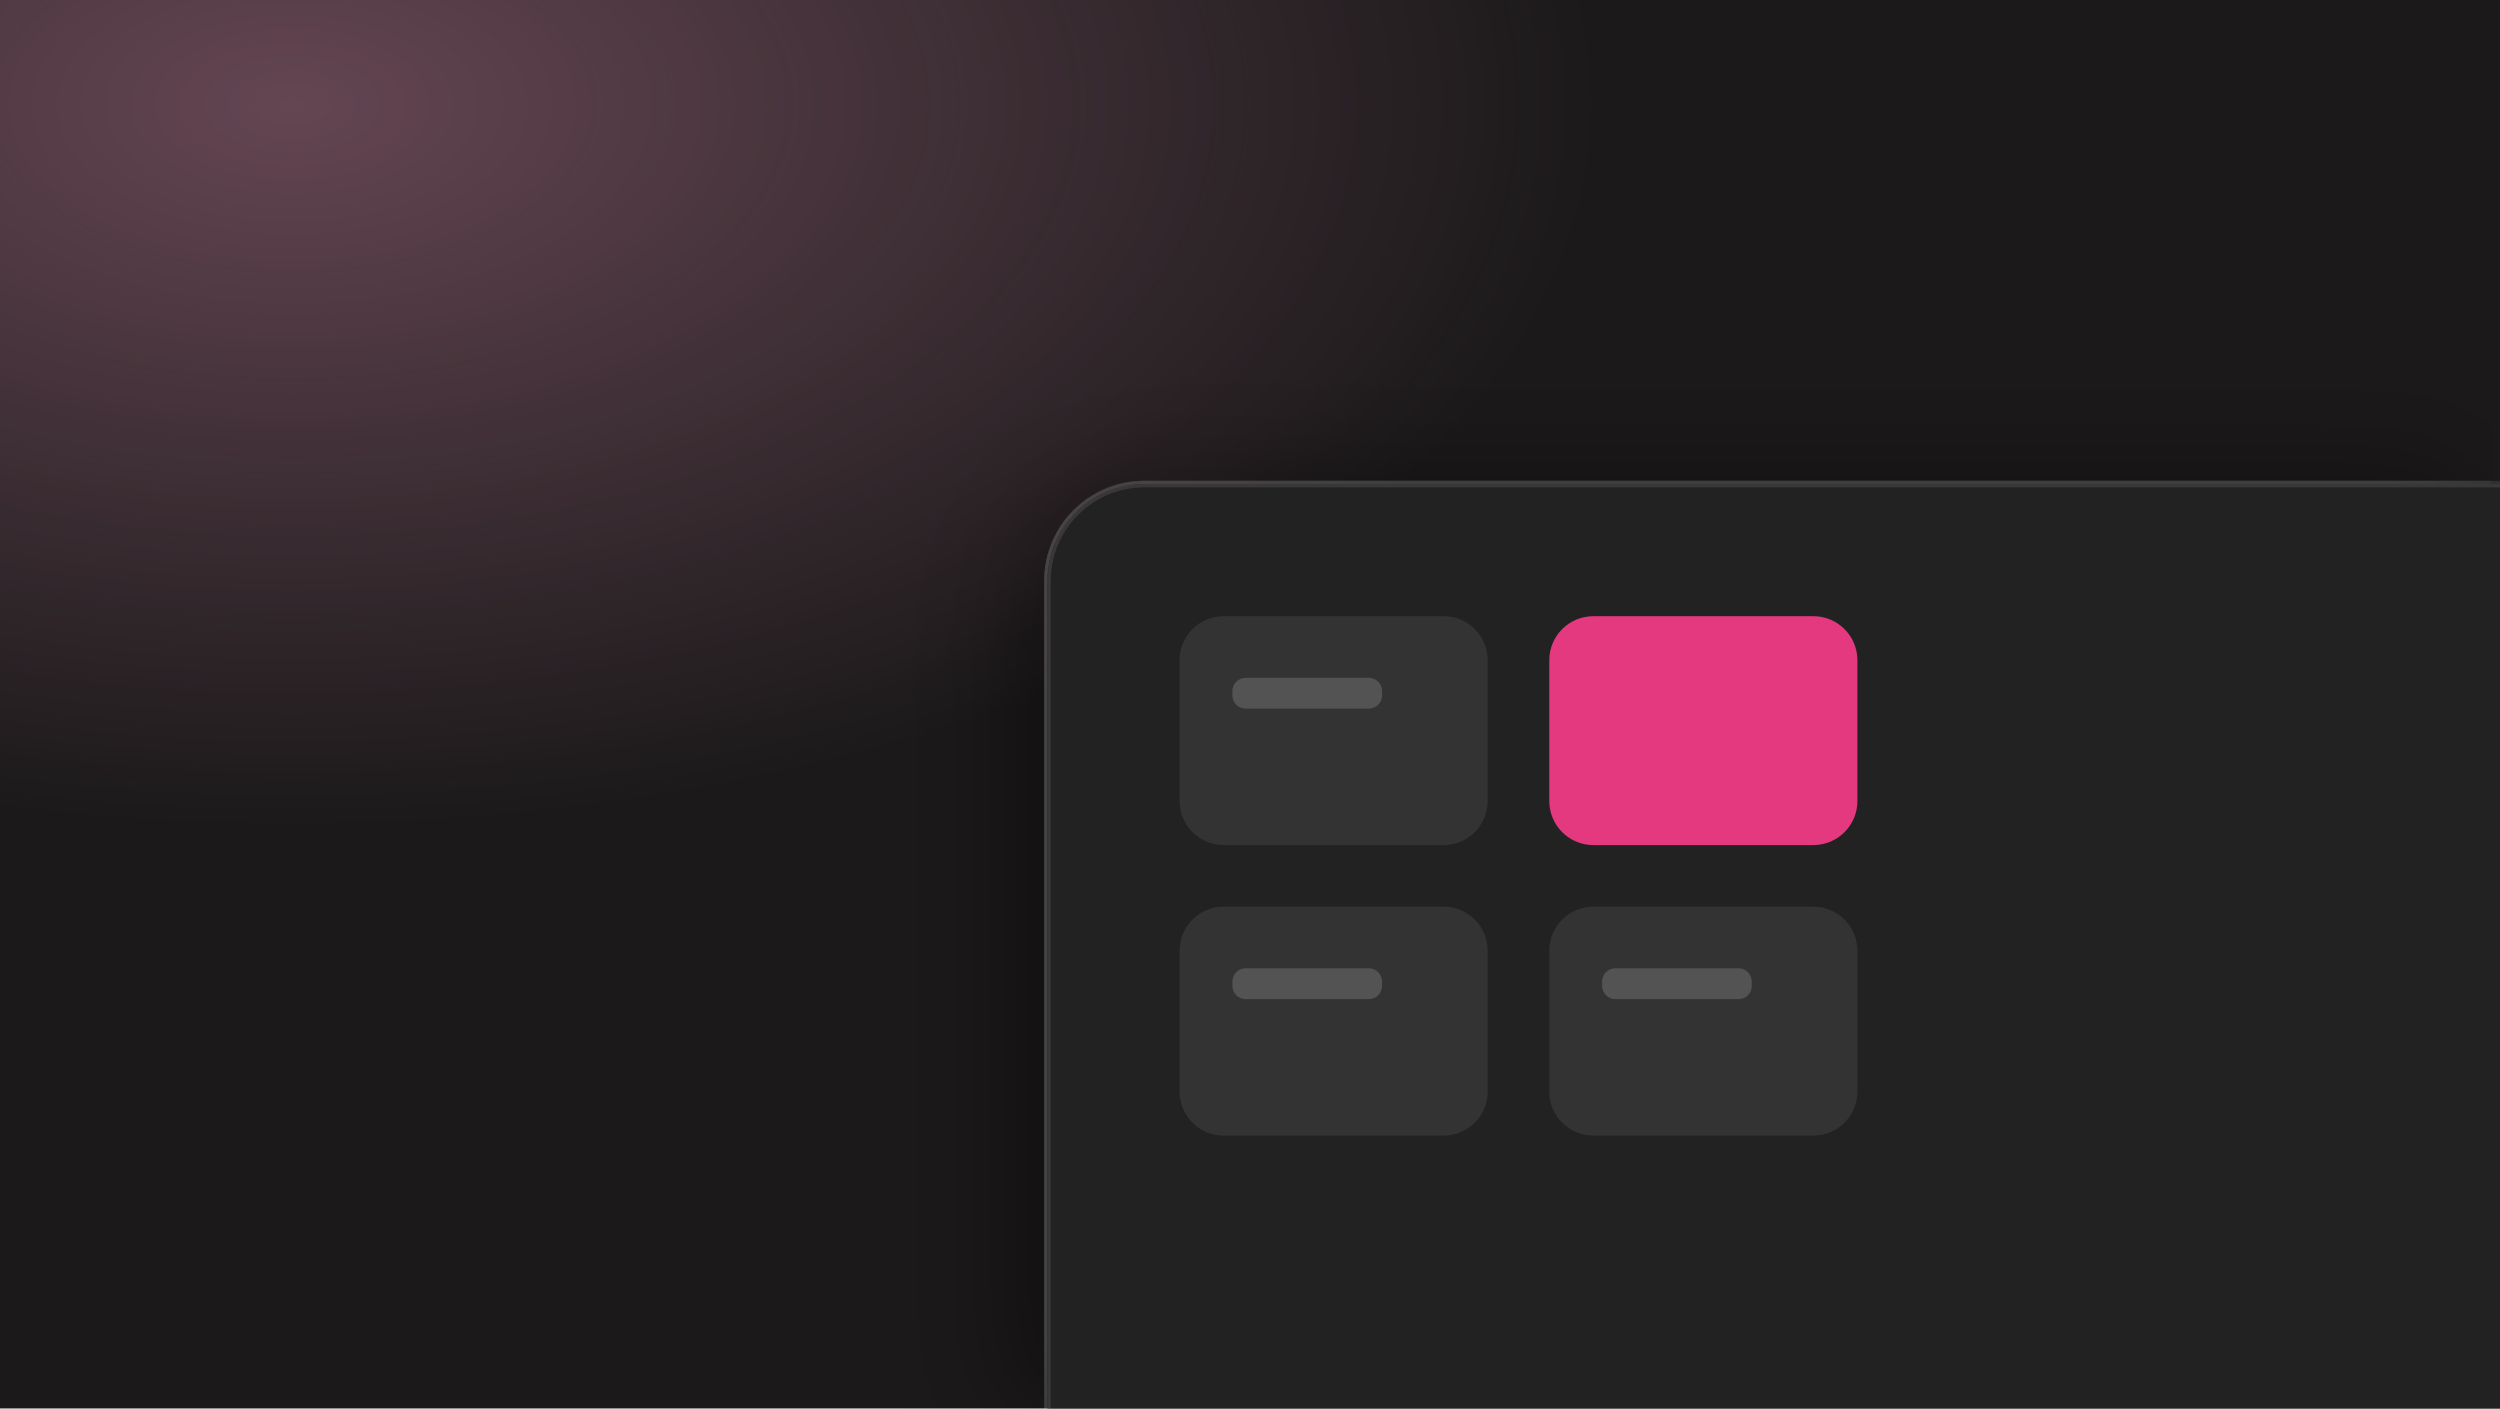
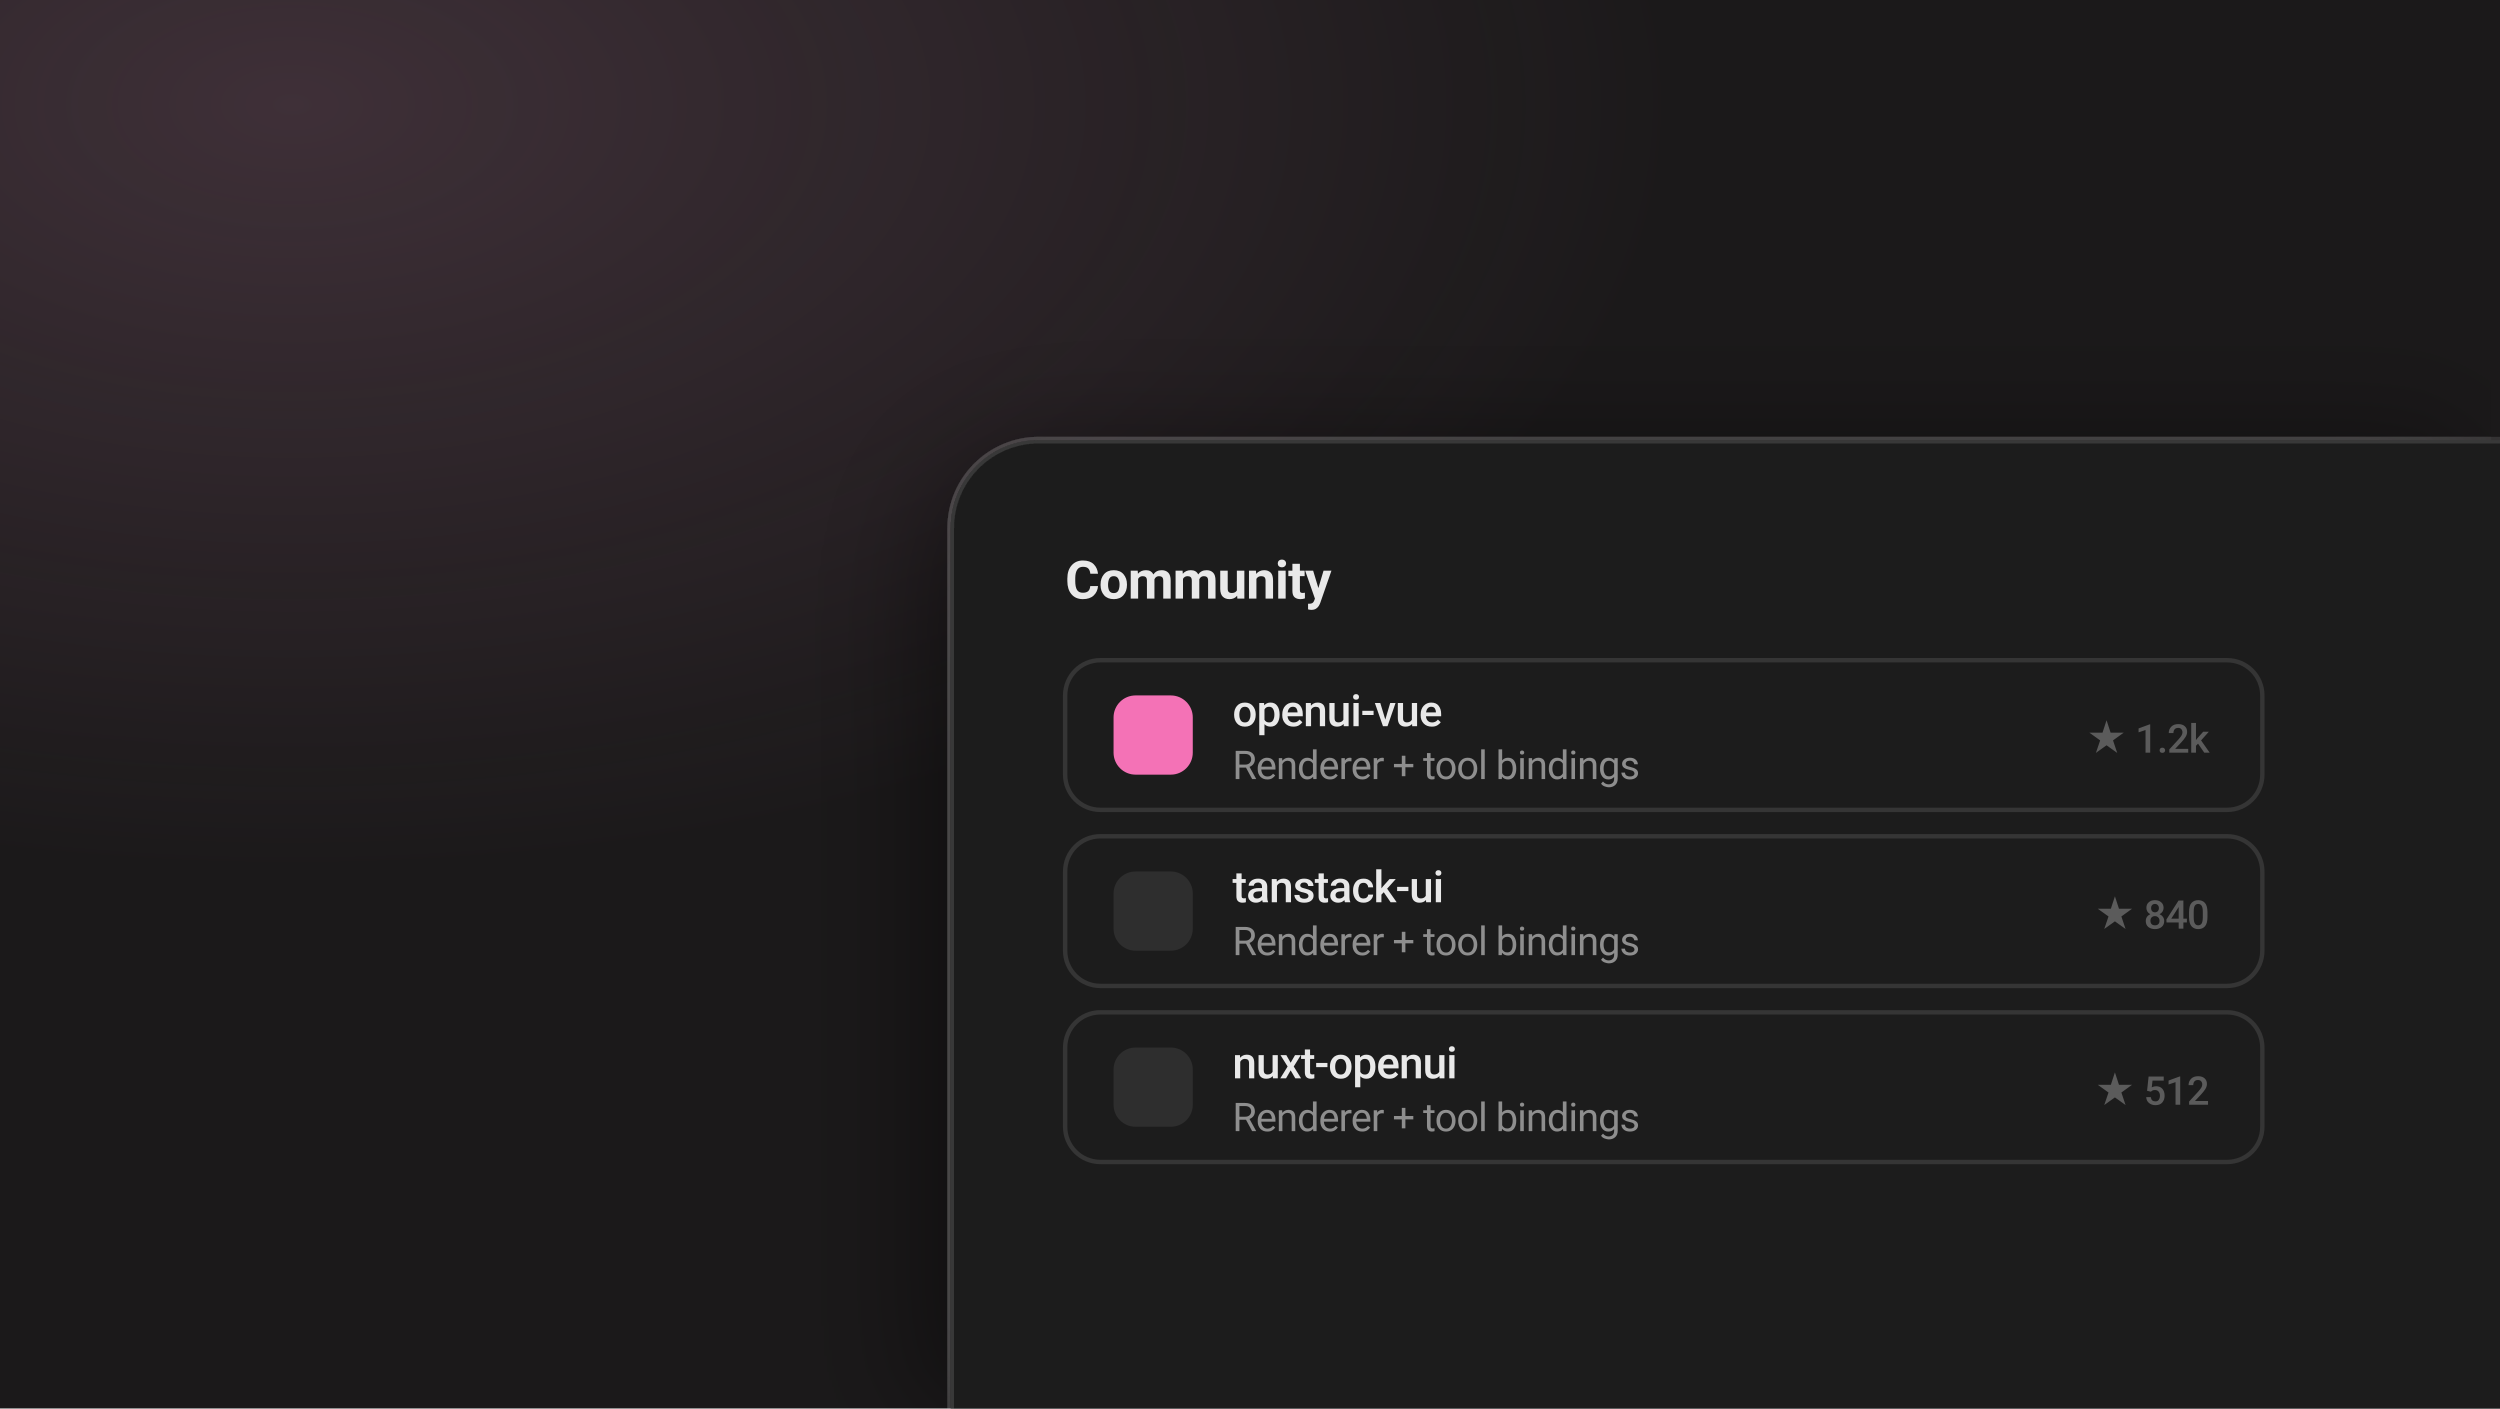
<svg xmlns="http://www.w3.org/2000/svg" width="568" height="320" viewBox="0 0 568 320">
  <defs>
-     <radialGradient id="bloom" cx="12%" cy="7%" r="52%">
-       <stop offset="0%" stop-color="#f29cbf" stop-opacity="0.34" />
-       <stop offset="100%" stop-color="#f29cbf" stop-opacity="0" />
+     <radialGradient id="bloom" cx="12%" cy="7%" r="55%">
+       <stop offset="0%" stop-color="#f9a8d4" stop-opacity="0.16" />
+       <stop offset="100%" stop-color="#f9a8d4" stop-opacity="0" />
    </radialGradient>
-     <radialGradient id="lift" cx="8%" cy="4%" r="60%">
+     <radialGradient id="lift" cx="8%" cy="4%" r="55%">
      <stop offset="0%" stop-color="#ffffff" stop-opacity="0" />
      <stop offset="100%" stop-color="#ffffff" stop-opacity="0" />
    </radialGradient>
    <filter id="sh" x="-40%" y="-40%" width="200%" height="200%">
      <feDropShadow dx="-2" dy="6" stdDeviation="16" flood-color="#000" flood-opacity="0.55" />
    </filter>
    <clipPath id="frame">
      <rect x="0" y="0" width="568" height="320" />
    </clipPath>
  </defs>
  <g clip-path="url(#frame)">
    <rect width="568" height="320" fill="#161616" />
-     <rect width="568" height="320" fill="#f29cbf" opacity="0.02" />
+     <rect width="568" height="320" fill="#f9a8d4" opacity="0.02" />
    <rect width="568" height="320" fill="url(#bloom)" />
    <rect width="568" height="320" fill="url(#lift)" />
    <g filter="url(#sh)">
-       <rect x="238" y="110" width="420" height="300" rx="22" fill="#212121" stroke="rgba(255,255,255,0.10)" stroke-width="1.5" />
+       <rect x="216" y="100" width="442" height="310" rx="20" fill="#1f1f1f" stroke="rgba(255,255,255,0.11)" stroke-width="1.5" />
    </g>
-     <rect x="268" y="140" width="70" height="52" rx="10" fill="rgba(255,255,255,0.08)" />
-     <rect x="280" y="154" width="34" height="7" rx="3" fill="rgba(255,255,255,0.16)" />
-     <rect x="352" y="140" width="70" height="52" rx="10" fill="#e5397f" />
-     <rect x="268" y="206" width="70" height="52" rx="10" fill="rgba(255,255,255,0.08)" />
-     <rect x="280" y="220" width="34" height="7" rx="3" fill="rgba(255,255,255,0.16)" />
-     <rect x="352" y="206" width="70" height="52" rx="10" fill="rgba(255,255,255,0.08)" />
-     <rect x="364" y="220" width="34" height="7" rx="3" fill="rgba(255,255,255,0.16)" />
+     <text x="242" y="136" font-family="-apple-system, BlinkMacSystemFont, 'Segoe UI', Roboto, ui-sans-serif, sans-serif" font-size="12" font-weight="600" fill="rgba(255,255,255,0.90)" text-anchor="start" letter-spacing="-0.2">Community</text>
+     <rect x="242" y="150" width="272" height="34" rx="8" fill="none" stroke="rgba(255,255,255,0.11)" stroke-width="1" />
+     <rect x="253" y="158" width="18" height="18" rx="5" fill="#f472b6" />
+     <text x="280" y="165" font-family="-apple-system, BlinkMacSystemFont, 'Segoe UI', Roboto, ui-sans-serif, sans-serif" font-size="10" font-weight="550" fill="rgba(255,255,255,0.90)" text-anchor="start" letter-spacing="-0.2">openui-vue</text>
+     <text x="280" y="177" font-family="-apple-system, BlinkMacSystemFont, 'Segoe UI', Roboto, ui-sans-serif, sans-serif" font-size="9" font-weight="400" fill="rgba(255,255,255,0.50)" text-anchor="start" letter-spacing="-0.2">Renderer + tool bindings</text>
+     <text x="502" y="171" font-family="-apple-system, BlinkMacSystemFont, 'Segoe UI', Roboto, ui-sans-serif, sans-serif" font-size="9" font-weight="500" fill="rgba(255,255,255,0.28)" text-anchor="end" letter-spacing="-0.2">★ 1.2k</text>
+     <rect x="242" y="190" width="272" height="34" rx="8" fill="none" stroke="rgba(255,255,255,0.11)" stroke-width="1" />
+     <rect x="253" y="198" width="18" height="18" rx="5" fill="rgba(255,255,255,0.08)" />
+     <text x="280" y="205" font-family="-apple-system, BlinkMacSystemFont, 'Segoe UI', Roboto, ui-sans-serif, sans-serif" font-size="10" font-weight="550" fill="rgba(255,255,255,0.90)" text-anchor="start" letter-spacing="-0.2">tanstack-ui</text>
+     <text x="280" y="217" font-family="-apple-system, BlinkMacSystemFont, 'Segoe UI', Roboto, ui-sans-serif, sans-serif" font-size="9" font-weight="400" fill="rgba(255,255,255,0.50)" text-anchor="start" letter-spacing="-0.2">Renderer + tool bindings</text>
+     <text x="502" y="211" font-family="-apple-system, BlinkMacSystemFont, 'Segoe UI', Roboto, ui-sans-serif, sans-serif" font-size="9" font-weight="500" fill="rgba(255,255,255,0.28)" text-anchor="end" letter-spacing="-0.2">★ 840</text>
+     <rect x="242" y="230" width="272" height="34" rx="8" fill="none" stroke="rgba(255,255,255,0.11)" stroke-width="1" />
+     <rect x="253" y="238" width="18" height="18" rx="5" fill="rgba(255,255,255,0.08)" />
+     <text x="280" y="245" font-family="-apple-system, BlinkMacSystemFont, 'Segoe UI', Roboto, ui-sans-serif, sans-serif" font-size="10" font-weight="550" fill="rgba(255,255,255,0.90)" text-anchor="start" letter-spacing="-0.2">nuxt-openui</text>
+     <text x="280" y="257" font-family="-apple-system, BlinkMacSystemFont, 'Segoe UI', Roboto, ui-sans-serif, sans-serif" font-size="9" font-weight="400" fill="rgba(255,255,255,0.50)" text-anchor="start" letter-spacing="-0.2">Renderer + tool bindings</text>
+     <text x="502" y="251" font-family="-apple-system, BlinkMacSystemFont, 'Segoe UI', Roboto, ui-sans-serif, sans-serif" font-size="9" font-weight="500" fill="rgba(255,255,255,0.28)" text-anchor="end" letter-spacing="-0.2">★ 512</text>
  </g>
</svg>
